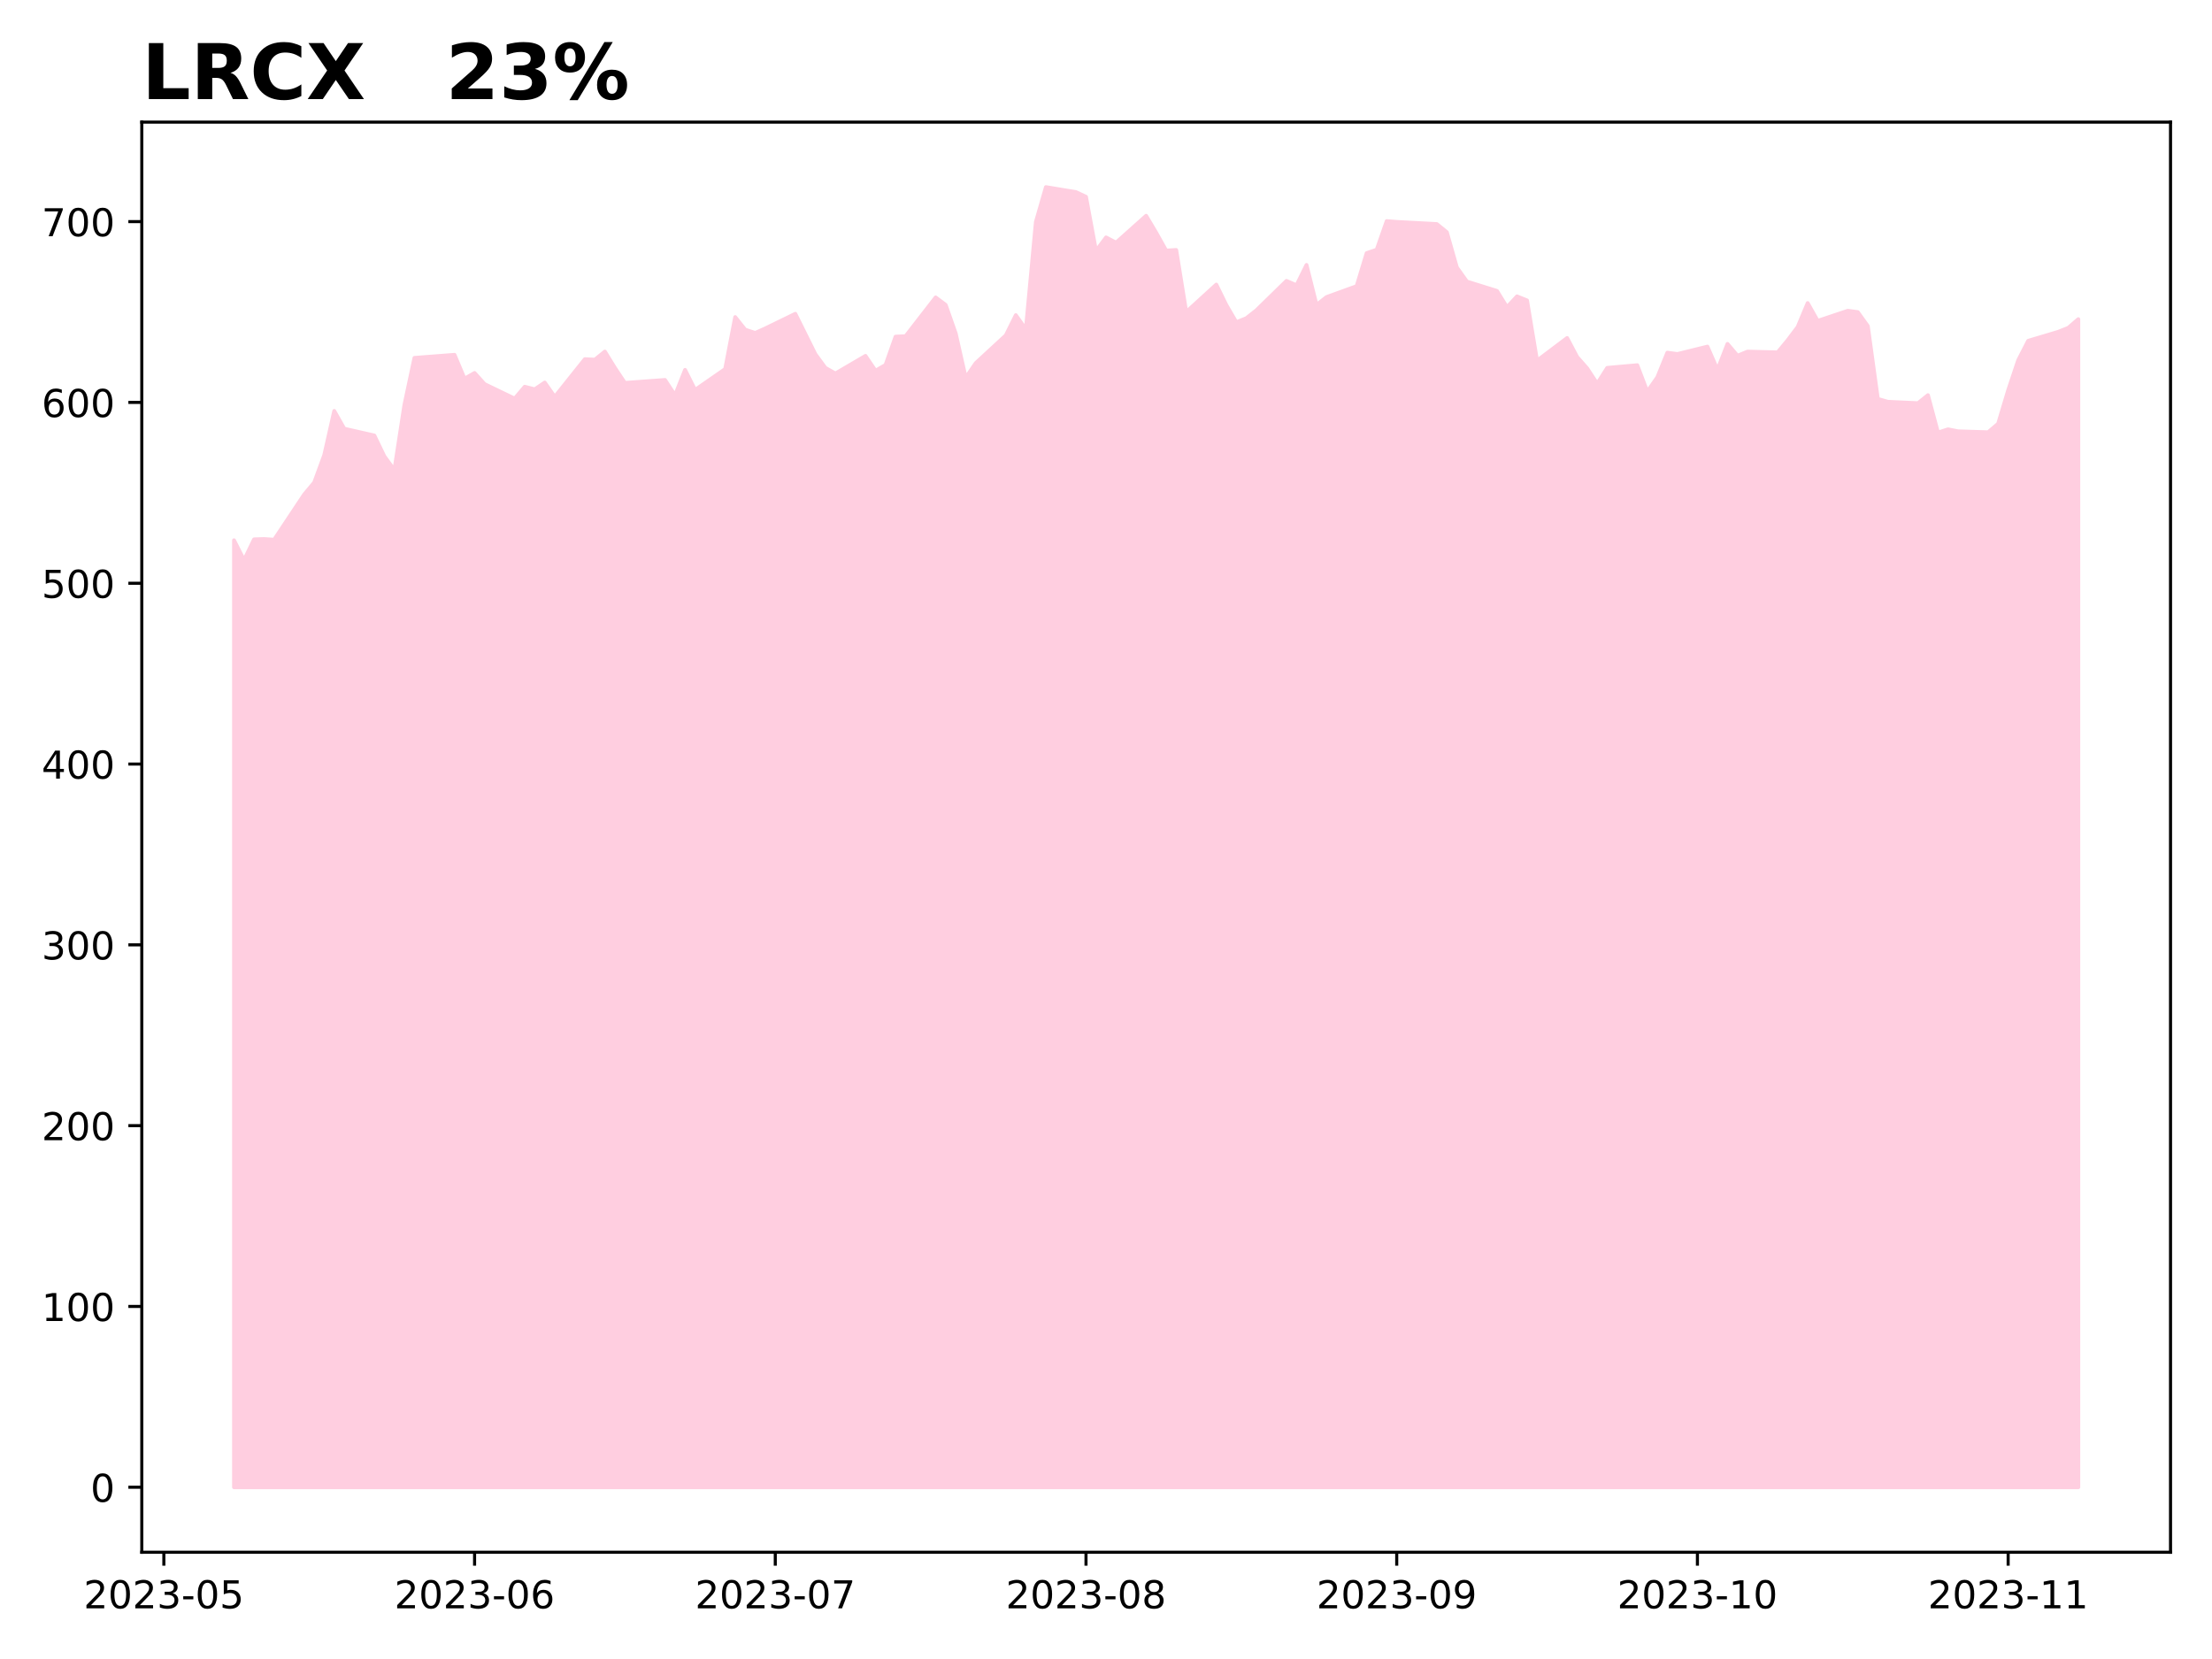
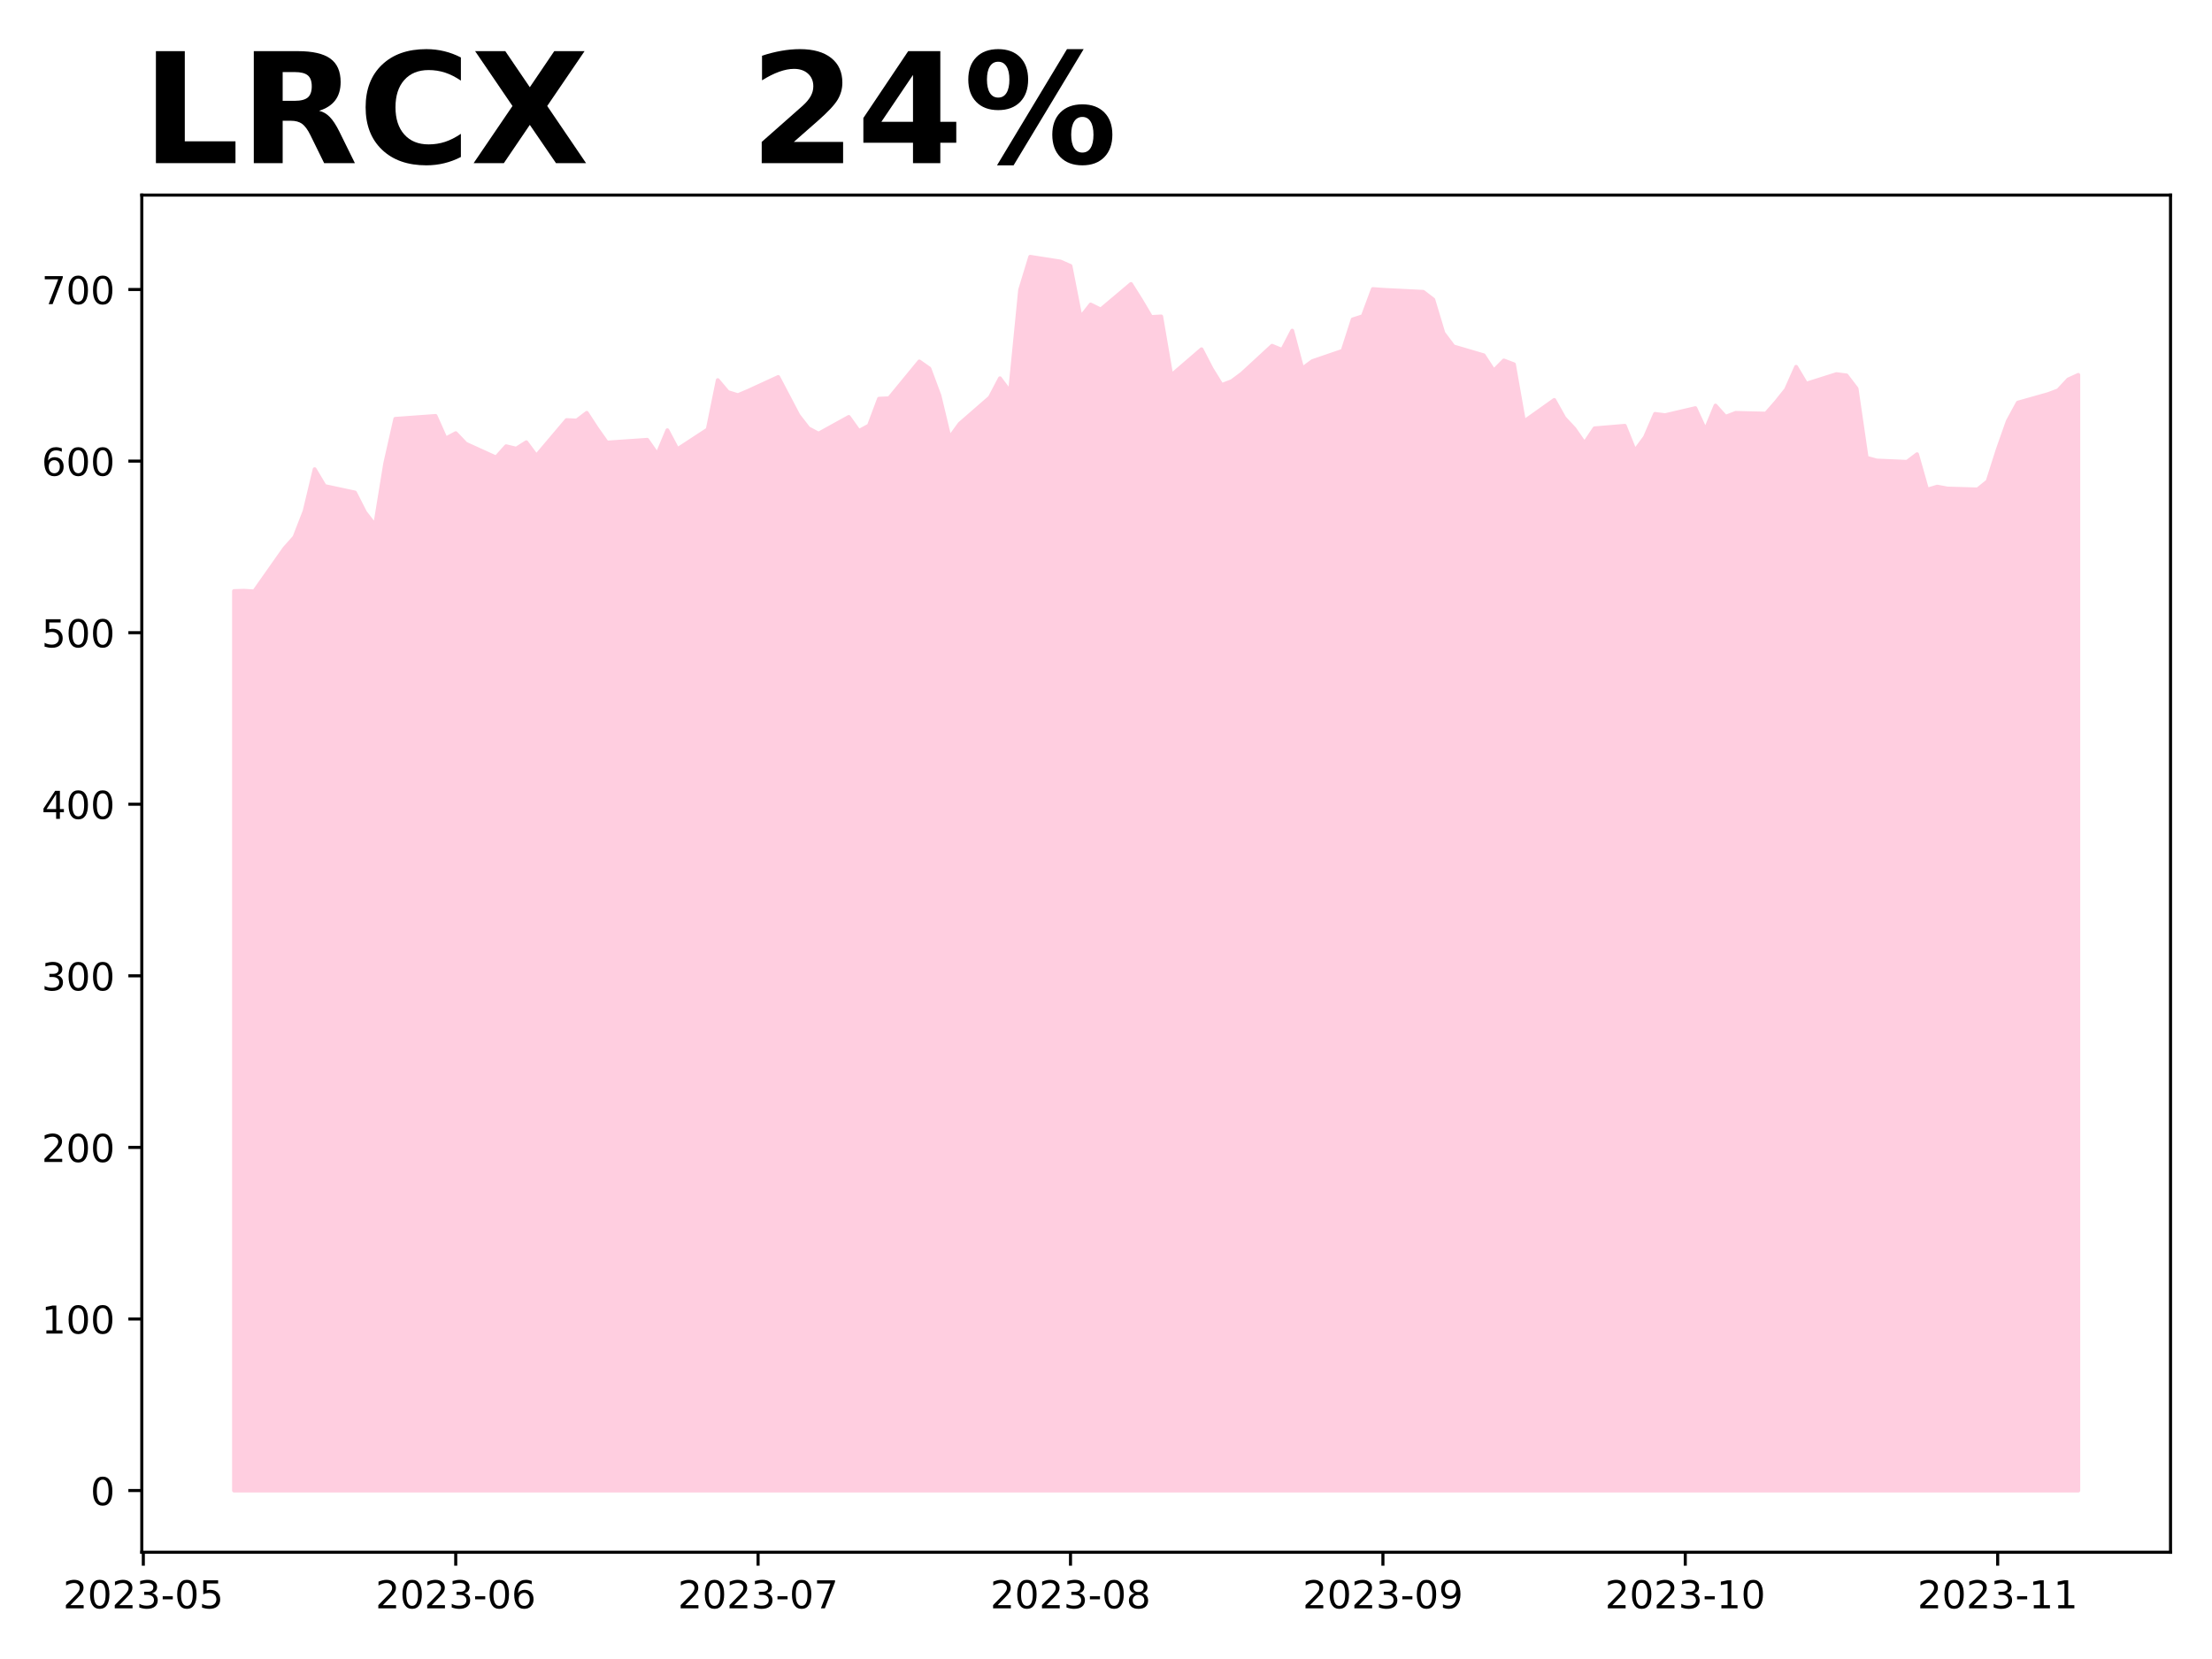
<svg xmlns="http://www.w3.org/2000/svg" xmlns:xlink="http://www.w3.org/1999/xlink" height="432pt" version="1.1" viewBox="0 0 576 432" width="576pt">
  <defs>
    <style type="text/css">
*{stroke-linecap:butt;stroke-linejoin:round;}
  </style>
  </defs>
  <g id="figure_1">
    <g id="patch_1">
      <path d="M 0 432  L 576 432  L 576 0  L 0 0  z " style="fill:#ffffff;" />
    </g>
    <g id="axes_1">
      <g id="patch_2">
-         <path d="M 36.925 404.2  L 565.2 404.2  L 565.2 31.8  L 36.925 31.8  z " style="fill:#ffffff;" />
+         <path d="M 36.925 404.2  L 565.2 404.2  L 565.2 50.8  L 36.925 50.8  z " style="fill:#ffffff;" />
      </g>
      <g id="PolyCollection_1">
        <defs>
-           <path d="M 60.938 -44.727  L 60.938 -291.313  L 63.548 -286.154  L 66.158 -291.551  L 68.768 -291.636  L 71.378 -291.458  L 79.208 -303.24  L 81.818 -306.357  L 84.428 -313.463  L 87.038 -324.992  L 89.648 -320.367  L 97.478 -318.593  L 100.088 -313.172  L 102.698 -309.606  L 105.308 -326.564  L 107.918 -338.805  L 118.359 -339.605  L 120.969 -333.399  L 123.579 -334.878  L 126.189 -331.98  L 134.019 -328.207  L 136.629 -331.292  L 139.239 -330.628  L 141.849 -332.388  L 144.459 -328.666  L 152.289 -338.468  L 154.899 -338.344  L 157.51 -340.451  L 160.12 -336.213  L 162.73 -332.293  L 173.17 -333.058  L 175.78 -329.078  L 178.39 -335.682  L 181 -330.467  L 188.83 -335.898  L 191.44 -349.43  L 194.05 -346.154  L 196.66 -345.3  L 199.27 -346.473  L 207.101 -350.289  L 212.321 -339.771  L 214.931 -336.213  L 217.541 -334.743  L 225.371 -339.329  L 227.981 -335.471  L 230.591 -336.964  L 233.201 -344.333  L 235.811 -344.455  L 243.641 -354.551  L 246.251 -352.613  L 248.861 -345.182  L 251.471 -333.64  L 254.082 -337.447  L 261.912 -344.676  L 264.522 -349.937  L 267.132 -346.243  L 269.742 -374.209  L 272.352 -383.273  L 280.182 -381.973  L 282.792 -380.757  L 285.402 -366.666  L 288.012 -370.177  L 290.622 -368.816  L 298.452 -375.81  L 301.062 -371.416  L 303.673 -366.746  L 306.283 -366.905  L 308.893 -350.749  L 316.723 -357.898  L 319.333 -352.561  L 321.943 -348.083  L 324.553 -349.149  L 327.163 -351.205  L 334.993 -358.856  L 337.603 -357.72  L 340.213 -363.01  L 342.823 -352.608  L 345.433 -354.645  L 353.264 -357.485  L 355.874 -366.089  L 358.484 -366.971  L 361.094 -374.42  L 363.704 -374.214  L 374.144 -373.655  L 376.754 -371.529  L 379.364 -362.357  L 381.974 -358.687  L 389.804 -356.246  L 392.414 -352.018  L 395.024 -354.824  L 397.635 -353.774  L 400.245 -338.087  L 408.075 -343.991  L 410.685 -339.048  L 413.295 -336.086  L 415.905 -332.098  L 418.515 -336.204  L 426.345 -336.901  L 428.955 -330.032  L 431.565 -333.76  L 434.175 -340.163  L 436.785 -339.81  L 444.615 -341.745  L 447.226 -335.733  L 449.836 -342.451  L 452.446 -339.368  L 455.056 -340.441  L 462.886 -340.243  L 465.496 -343.393  L 468.106 -346.853  L 470.716 -353.082  L 473.326 -348.449  L 481.156 -351.076  L 483.766 -350.723  L 486.376 -347.093  L 488.986 -328.125  L 491.596 -327.372  L 499.427 -327.009  L 502.037 -329.1  L 504.647 -319.363  L 507.257 -320.206  L 509.867 -319.684  L 517.697 -319.439  L 520.307 -321.661  L 522.917 -330.342  L 525.527 -338.167  L 528.137 -343.252  L 535.967 -345.592  L 538.577 -346.632  L 541.188 -348.887  L 541.188 -44.727  L 541.188 -44.727  L 538.577 -44.727  L 535.967 -44.727  L 528.137 -44.727  L 525.527 -44.727  L 522.917 -44.727  L 520.307 -44.727  L 517.697 -44.727  L 509.867 -44.727  L 507.257 -44.727  L 504.647 -44.727  L 502.037 -44.727  L 499.427 -44.727  L 491.596 -44.727  L 488.986 -44.727  L 486.376 -44.727  L 483.766 -44.727  L 481.156 -44.727  L 473.326 -44.727  L 470.716 -44.727  L 468.106 -44.727  L 465.496 -44.727  L 462.886 -44.727  L 455.056 -44.727  L 452.446 -44.727  L 449.836 -44.727  L 447.226 -44.727  L 444.615 -44.727  L 436.785 -44.727  L 434.175 -44.727  L 431.565 -44.727  L 428.955 -44.727  L 426.345 -44.727  L 418.515 -44.727  L 415.905 -44.727  L 413.295 -44.727  L 410.685 -44.727  L 408.075 -44.727  L 400.245 -44.727  L 397.635 -44.727  L 395.024 -44.727  L 392.414 -44.727  L 389.804 -44.727  L 381.974 -44.727  L 379.364 -44.727  L 376.754 -44.727  L 374.144 -44.727  L 363.704 -44.727  L 361.094 -44.727  L 358.484 -44.727  L 355.874 -44.727  L 353.264 -44.727  L 345.433 -44.727  L 342.823 -44.727  L 340.213 -44.727  L 337.603 -44.727  L 334.993 -44.727  L 327.163 -44.727  L 324.553 -44.727  L 321.943 -44.727  L 319.333 -44.727  L 316.723 -44.727  L 308.893 -44.727  L 306.283 -44.727  L 303.673 -44.727  L 301.062 -44.727  L 298.452 -44.727  L 290.622 -44.727  L 288.012 -44.727  L 285.402 -44.727  L 282.792 -44.727  L 280.182 -44.727  L 272.352 -44.727  L 269.742 -44.727  L 267.132 -44.727  L 264.522 -44.727  L 261.912 -44.727  L 254.082 -44.727  L 251.471 -44.727  L 248.861 -44.727  L 246.251 -44.727  L 243.641 -44.727  L 235.811 -44.727  L 233.201 -44.727  L 230.591 -44.727  L 227.981 -44.727  L 225.371 -44.727  L 217.541 -44.727  L 214.931 -44.727  L 212.321 -44.727  L 207.101 -44.727  L 199.27 -44.727  L 196.66 -44.727  L 194.05 -44.727  L 191.44 -44.727  L 188.83 -44.727  L 181 -44.727  L 178.39 -44.727  L 175.78 -44.727  L 173.17 -44.727  L 162.73 -44.727  L 160.12 -44.727  L 157.51 -44.727  L 154.899 -44.727  L 152.289 -44.727  L 144.459 -44.727  L 141.849 -44.727  L 139.239 -44.727  L 136.629 -44.727  L 134.019 -44.727  L 126.189 -44.727  L 123.579 -44.727  L 120.969 -44.727  L 118.359 -44.727  L 107.918 -44.727  L 105.308 -44.727  L 102.698 -44.727  L 100.088 -44.727  L 97.478 -44.727  L 89.648 -44.727  L 87.038 -44.727  L 84.428 -44.727  L 81.818 -44.727  L 79.208 -44.727  L 71.378 -44.727  L 68.768 -44.727  L 66.158 -44.727  L 63.548 -44.727  L 60.938 -44.727  z " id="m47d3192541" style="stroke:#ffcee0;" />
+           <path d="M 60.938 -43.864  L 60.938 -278.095  L 63.562 -278.175  L 66.186 -278.006  L 74.059 -289.187  L 76.683 -292.145  L 79.308 -298.888  L 81.932 -309.829  L 84.556 -305.44  L 92.429 -303.757  L 95.054 -298.613  L 97.678 -295.228  L 100.302 -311.321  L 102.927 -322.937  L 113.424 -323.697  L 116.048 -317.807  L 118.672 -319.211  L 121.297 -316.461  L 129.17 -312.881  L 131.794 -315.808  L 134.418 -315.177  L 137.043 -316.847  L 139.667 -313.316  L 147.54 -322.618  L 150.164 -322.5  L 152.789 -324.5  L 155.413 -320.477  L 158.037 -316.758  L 168.534 -317.484  L 171.159 -313.707  L 173.783 -319.974  L 176.407 -315.025  L 184.28 -320.179  L 186.905 -333.021  L 189.529 -329.912  L 192.153 -329.101  L 194.778 -330.214  L 202.651 -333.836  L 207.899 -323.854  L 210.524 -320.477  L 213.148 -319.083  L 221.021 -323.435  L 223.645 -319.773  L 226.269 -321.19  L 228.894 -328.183  L 231.518 -328.299  L 239.391 -337.88  L 242.015 -336.041  L 244.64 -328.99  L 247.264 -318.036  L 249.888 -321.649  L 257.761 -328.508  L 260.386 -333.502  L 263.01 -329.996  L 265.634 -356.535  L 268.259 -365.136  L 276.131 -363.903  L 278.756 -362.749  L 281.38 -349.377  L 284.004 -352.709  L 286.629 -351.417  L 294.502 -358.054  L 297.126 -353.885  L 299.75 -349.453  L 302.375 -349.604  L 304.999 -334.272  L 312.872 -341.056  L 315.496 -335.992  L 318.121 -331.742  L 320.745 -332.753  L 323.369 -334.704  L 331.242 -341.965  L 333.866 -340.887  L 336.491 -345.907  L 339.115 -336.036  L 341.739 -337.969  L 349.612 -340.664  L 352.237 -348.829  L 354.861 -349.667  L 357.485 -356.736  L 360.11 -356.54  L 370.607 -356.009  L 373.231 -353.992  L 375.856 -345.288  L 378.48 -341.805  L 386.353 -339.488  L 388.977 -335.476  L 391.601 -338.139  L 394.226 -337.143  L 396.85 -322.256  L 404.723 -327.859  L 407.347 -323.168  L 409.972 -320.357  L 412.596 -316.573  L 415.22 -320.469  L 423.093 -321.13  L 425.718 -314.612  L 428.342 -318.15  L 430.966 -324.226  L 433.591 -323.891  L 441.463 -325.728  L 444.088 -320.022  L 446.712 -326.398  L 449.336 -323.471  L 451.961 -324.49  L 459.834 -324.302  L 462.458 -327.291  L 465.082 -330.575  L 467.707 -336.486  L 470.331 -332.09  L 478.204 -334.583  L 480.828 -334.248  L 483.453 -330.803  L 486.077 -312.802  L 488.701 -312.087  L 496.574 -311.743  L 499.198 -313.727  L 501.823 -304.488  L 504.447 -305.287  L 507.071 -304.792  L 514.944 -304.559  L 517.569 -306.668  L 520.193 -314.907  L 522.817 -322.332  L 525.442 -327.157  L 533.315 -329.378  L 535.939 -330.365  L 538.563 -333.189  L 541.188 -334.386  L 541.188 -43.864  L 541.188 -43.864  L 538.563 -43.864  L 535.939 -43.864  L 533.315 -43.864  L 525.442 -43.864  L 522.817 -43.864  L 520.193 -43.864  L 517.569 -43.864  L 514.944 -43.864  L 507.071 -43.864  L 504.447 -43.864  L 501.823 -43.864  L 499.198 -43.864  L 496.574 -43.864  L 488.701 -43.864  L 486.077 -43.864  L 483.453 -43.864  L 480.828 -43.864  L 478.204 -43.864  L 470.331 -43.864  L 467.707 -43.864  L 465.082 -43.864  L 462.458 -43.864  L 459.834 -43.864  L 451.961 -43.864  L 449.336 -43.864  L 446.712 -43.864  L 444.088 -43.864  L 441.463 -43.864  L 433.591 -43.864  L 430.966 -43.864  L 428.342 -43.864  L 425.718 -43.864  L 423.093 -43.864  L 415.22 -43.864  L 412.596 -43.864  L 409.972 -43.864  L 407.347 -43.864  L 404.723 -43.864  L 396.85 -43.864  L 394.226 -43.864  L 391.601 -43.864  L 388.977 -43.864  L 386.353 -43.864  L 378.48 -43.864  L 375.856 -43.864  L 373.231 -43.864  L 370.607 -43.864  L 360.11 -43.864  L 357.485 -43.864  L 354.861 -43.864  L 352.237 -43.864  L 349.612 -43.864  L 341.739 -43.864  L 339.115 -43.864  L 336.491 -43.864  L 333.866 -43.864  L 331.242 -43.864  L 323.369 -43.864  L 320.745 -43.864  L 318.121 -43.864  L 315.496 -43.864  L 312.872 -43.864  L 304.999 -43.864  L 302.375 -43.864  L 299.75 -43.864  L 297.126 -43.864  L 294.502 -43.864  L 286.629 -43.864  L 284.004 -43.864  L 281.38 -43.864  L 278.756 -43.864  L 276.131 -43.864  L 268.259 -43.864  L 265.634 -43.864  L 263.01 -43.864  L 260.386 -43.864  L 257.761 -43.864  L 249.888 -43.864  L 247.264 -43.864  L 244.64 -43.864  L 242.015 -43.864  L 239.391 -43.864  L 231.518 -43.864  L 228.894 -43.864  L 226.269 -43.864  L 223.645 -43.864  L 221.021 -43.864  L 213.148 -43.864  L 210.524 -43.864  L 207.899 -43.864  L 202.651 -43.864  L 194.778 -43.864  L 192.153 -43.864  L 189.529 -43.864  L 186.905 -43.864  L 184.28 -43.864  L 176.407 -43.864  L 173.783 -43.864  L 171.159 -43.864  L 168.534 -43.864  L 158.037 -43.864  L 155.413 -43.864  L 152.789 -43.864  L 150.164 -43.864  L 147.54 -43.864  L 139.667 -43.864  L 137.043 -43.864  L 134.418 -43.864  L 131.794 -43.864  L 129.17 -43.864  L 121.297 -43.864  L 118.672 -43.864  L 116.048 -43.864  L 113.424 -43.864  L 102.927 -43.864  L 100.302 -43.864  L 97.678 -43.864  L 95.054 -43.864  L 92.429 -43.864  L 84.556 -43.864  L 81.932 -43.864  L 79.308 -43.864  L 76.683 -43.864  L 74.059 -43.864  L 66.186 -43.864  L 63.562 -43.864  L 60.938 -43.864  z " id="m6900f61e2d" style="stroke:#ffcee0;" />
        </defs>
-         <g clip-path="url(#pdf79a25716)">
-           <use style="fill:#ffcee0;stroke:#ffcee0;" x="0" xlink:href="#m47d3192541" y="432" />
+         <g clip-path="url(#pcc68fb0cb0)">
+           <use style="fill:#ffcee0;stroke:#ffcee0;" x="0" xlink:href="#m6900f61e2d" y="432" />
        </g>
      </g>
      <g id="matplotlib.axis_1">
        <g id="xtick_1">
          <g id="line2d_1">
            <defs>
-               <path d="M 0 0  L 0 3.5  " id="m2a739b4837" style="stroke:#000000;stroke-width:0.8;" />
-             </defs>
-             <g>
-               <use style="stroke:#000000;stroke-width:0.8;" x="42.667" xlink:href="#m2a739b4837" y="404.2" />
+               <path d="M 0 0  L 0 3.5  " id="m2a2979794e" style="stroke:#000000;stroke-width:0.8;" />
+             </defs>
+             <g>
+               <use style="stroke:#000000;stroke-width:0.8;" x="37.319" xlink:href="#m2a2979794e" y="404.2" />
            </g>
          </g>
          <g id="text_1">
            <defs>
              <path d="M 19.188 8.297  L 53.609 8.297  L 53.609 0  L 7.328 0  L 7.328 8.297  Q 12.938 14.109 22.625 23.891  Q 32.328 33.688 34.812 36.531  Q 39.547 41.844 41.422 45.531  Q 43.312 49.219 43.312 52.781  Q 43.312 58.594 39.234 62.25  Q 35.156 65.922 28.609 65.922  Q 23.969 65.922 18.812 64.312  Q 13.672 62.703 7.812 59.422  L 7.812 69.391  Q 13.766 71.781 18.938 73  Q 24.125 74.219 28.422 74.219  Q 39.75 74.219 46.484 68.547  Q 53.219 62.891 53.219 53.422  Q 53.219 48.922 51.531 44.891  Q 49.859 40.875 45.406 35.406  Q 44.188 33.984 37.641 27.219  Q 31.109 20.453 19.188 8.297  z " id="DejaVuSans-50" />
              <path d="M 31.781 66.406  Q 24.172 66.406 20.328 58.906  Q 16.5 51.422 16.5 36.375  Q 16.5 21.391 20.328 13.891  Q 24.172 6.391 31.781 6.391  Q 39.453 6.391 43.281 13.891  Q 47.125 21.391 47.125 36.375  Q 47.125 51.422 43.281 58.906  Q 39.453 66.406 31.781 66.406  z M 31.781 74.219  Q 44.047 74.219 50.516 64.516  Q 56.984 54.828 56.984 36.375  Q 56.984 17.969 50.516 8.266  Q 44.047 -1.422 31.781 -1.422  Q 19.531 -1.422 13.062 8.266  Q 6.594 17.969 6.594 36.375  Q 6.594 54.828 13.062 64.516  Q 19.531 74.219 31.781 74.219  z " id="DejaVuSans-48" />
              <path d="M 40.578 39.312  Q 47.656 37.797 51.625 33  Q 55.609 28.219 55.609 21.188  Q 55.609 10.406 48.188 4.484  Q 40.766 -1.422 27.094 -1.422  Q 22.516 -1.422 17.656 -0.516  Q 12.797 0.391 7.625 2.203  L 7.625 11.719  Q 11.719 9.328 16.594 8.109  Q 21.484 6.891 26.812 6.891  Q 36.078 6.891 40.938 10.547  Q 45.797 14.203 45.797 21.188  Q 45.797 27.641 41.281 31.266  Q 36.766 34.906 28.719 34.906  L 20.219 34.906  L 20.219 43.016  L 29.109 43.016  Q 36.375 43.016 40.234 45.922  Q 44.094 48.828 44.094 54.297  Q 44.094 59.906 40.109 62.906  Q 36.141 65.922 28.719 65.922  Q 24.656 65.922 20.016 65.031  Q 15.375 64.156 9.812 62.312  L 9.812 71.094  Q 15.438 72.656 20.344 73.438  Q 25.25 74.219 29.594 74.219  Q 40.828 74.219 47.359 69.109  Q 53.906 64.016 53.906 55.328  Q 53.906 49.266 50.438 45.094  Q 46.969 40.922 40.578 39.312  z " id="DejaVuSans-51" />
              <path d="M 4.891 31.391  L 31.203 31.391  L 31.203 23.391  L 4.891 23.391  z " id="DejaVuSans-45" />
              <path d="M 10.797 72.906  L 49.516 72.906  L 49.516 64.594  L 19.828 64.594  L 19.828 46.734  Q 21.969 47.469 24.109 47.828  Q 26.266 48.188 28.422 48.188  Q 40.625 48.188 47.75 41.5  Q 54.891 34.812 54.891 23.391  Q 54.891 11.625 47.562 5.094  Q 40.234 -1.422 26.906 -1.422  Q 22.312 -1.422 17.547 -0.641  Q 12.797 0.141 7.719 1.703  L 7.719 11.625  Q 12.109 9.234 16.797 8.062  Q 21.484 6.891 26.703 6.891  Q 35.156 6.891 40.078 11.328  Q 45.016 15.766 45.016 23.391  Q 45.016 31 40.078 35.438  Q 35.156 39.891 26.703 39.891  Q 22.75 39.891 18.812 39.016  Q 14.891 38.141 10.797 36.281  z " id="DejaVuSans-53" />
            </defs>
-             <g transform="translate(21.77571 418.7984)scale(0.1 -0.1)">
+             <g transform="translate(16.42724 418.7984)scale(0.1 -0.1)">
              <use xlink:href="#DejaVuSans-50" />
              <use x="63.623" xlink:href="#DejaVuSans-48" />
              <use x="127.246" xlink:href="#DejaVuSans-50" />
              <use x="190.869" xlink:href="#DejaVuSans-51" />
              <use x="254.492" xlink:href="#DejaVuSans-45" />
              <use x="290.576" xlink:href="#DejaVuSans-48" />
              <use x="354.199" xlink:href="#DejaVuSans-53" />
            </g>
          </g>
        </g>
        <g id="xtick_2">
          <g id="line2d_2">
            <g>
-               <use style="stroke:#000000;stroke-width:0.8;" x="123.579" xlink:href="#m2a739b4837" y="404.2" />
+               <use style="stroke:#000000;stroke-width:0.8;" x="118.672" xlink:href="#m2a2979794e" y="404.2" />
            </g>
          </g>
          <g id="text_2">
            <defs>
              <path d="M 33.016 40.375  Q 26.375 40.375 22.484 35.828  Q 18.609 31.297 18.609 23.391  Q 18.609 15.531 22.484 10.953  Q 26.375 6.391 33.016 6.391  Q 39.656 6.391 43.531 10.953  Q 47.406 15.531 47.406 23.391  Q 47.406 31.297 43.531 35.828  Q 39.656 40.375 33.016 40.375  z M 52.594 71.297  L 52.594 62.312  Q 48.875 64.062 45.094 64.984  Q 41.312 65.922 37.594 65.922  Q 27.828 65.922 22.672 59.328  Q 17.531 52.734 16.797 39.406  Q 19.672 43.656 24.016 45.922  Q 28.375 48.188 33.594 48.188  Q 44.578 48.188 50.953 41.516  Q 57.328 34.859 57.328 23.391  Q 57.328 12.156 50.688 5.359  Q 44.047 -1.422 33.016 -1.422  Q 20.359 -1.422 13.672 8.266  Q 6.984 17.969 6.984 36.375  Q 6.984 53.656 15.188 63.938  Q 23.391 74.219 37.203 74.219  Q 40.922 74.219 44.703 73.484  Q 48.484 72.75 52.594 71.297  z " id="DejaVuSans-54" />
            </defs>
-             <g transform="translate(102.6874 418.7984)scale(0.1 -0.1)">
+             <g transform="translate(97.78107 418.7984)scale(0.1 -0.1)">
              <use xlink:href="#DejaVuSans-50" />
              <use x="63.623" xlink:href="#DejaVuSans-48" />
              <use x="127.246" xlink:href="#DejaVuSans-50" />
              <use x="190.869" xlink:href="#DejaVuSans-51" />
              <use x="254.492" xlink:href="#DejaVuSans-45" />
              <use x="290.576" xlink:href="#DejaVuSans-48" />
              <use x="354.199" xlink:href="#DejaVuSans-54" />
            </g>
          </g>
        </g>
        <g id="xtick_3">
          <g id="line2d_3">
            <g>
-               <use style="stroke:#000000;stroke-width:0.8;" x="201.88" xlink:href="#m2a739b4837" y="404.2" />
+               <use style="stroke:#000000;stroke-width:0.8;" x="197.402" xlink:href="#m2a2979794e" y="404.2" />
            </g>
          </g>
          <g id="text_3">
            <defs>
              <path d="M 8.203 72.906  L 55.078 72.906  L 55.078 68.703  L 28.609 0  L 18.312 0  L 43.219 64.594  L 8.203 64.594  z " id="DejaVuSans-55" />
            </defs>
-             <g transform="translate(180.989 418.7984)scale(0.1 -0.1)">
+             <g transform="translate(176.5106 418.7984)scale(0.1 -0.1)">
              <use xlink:href="#DejaVuSans-50" />
              <use x="63.623" xlink:href="#DejaVuSans-48" />
              <use x="127.246" xlink:href="#DejaVuSans-50" />
              <use x="190.869" xlink:href="#DejaVuSans-51" />
              <use x="254.492" xlink:href="#DejaVuSans-45" />
              <use x="290.576" xlink:href="#DejaVuSans-48" />
              <use x="354.199" xlink:href="#DejaVuSans-55" />
            </g>
          </g>
        </g>
        <g id="xtick_4">
          <g id="line2d_4">
            <g>
-               <use style="stroke:#000000;stroke-width:0.8;" x="282.792" xlink:href="#m2a739b4837" y="404.2" />
+               <use style="stroke:#000000;stroke-width:0.8;" x="278.756" xlink:href="#m2a2979794e" y="404.2" />
            </g>
          </g>
          <g id="text_4">
            <defs>
              <path d="M 31.781 34.625  Q 24.75 34.625 20.719 30.859  Q 16.703 27.094 16.703 20.516  Q 16.703 13.922 20.719 10.156  Q 24.75 6.391 31.781 6.391  Q 38.812 6.391 42.859 10.172  Q 46.922 13.969 46.922 20.516  Q 46.922 27.094 42.891 30.859  Q 38.875 34.625 31.781 34.625  z M 21.922 38.812  Q 15.578 40.375 12.031 44.719  Q 8.5 49.078 8.5 55.328  Q 8.5 64.062 14.719 69.141  Q 20.953 74.219 31.781 74.219  Q 42.672 74.219 48.875 69.141  Q 55.078 64.062 55.078 55.328  Q 55.078 49.078 51.531 44.719  Q 48 40.375 41.703 38.812  Q 48.828 37.156 52.797 32.312  Q 56.781 27.484 56.781 20.516  Q 56.781 9.906 50.312 4.234  Q 43.844 -1.422 31.781 -1.422  Q 19.734 -1.422 13.25 4.234  Q 6.781 9.906 6.781 20.516  Q 6.781 27.484 10.781 32.312  Q 14.797 37.156 21.922 38.812  z M 18.312 54.391  Q 18.312 48.734 21.844 45.562  Q 25.391 42.391 31.781 42.391  Q 38.141 42.391 41.719 45.562  Q 45.312 48.734 45.312 54.391  Q 45.312 60.062 41.719 63.234  Q 38.141 66.406 31.781 66.406  Q 25.391 66.406 21.844 63.234  Q 18.312 60.062 18.312 54.391  z " id="DejaVuSans-56" />
            </defs>
-             <g transform="translate(261.9007 418.7984)scale(0.1 -0.1)">
+             <g transform="translate(257.8644 418.7984)scale(0.1 -0.1)">
              <use xlink:href="#DejaVuSans-50" />
              <use x="63.623" xlink:href="#DejaVuSans-48" />
              <use x="127.246" xlink:href="#DejaVuSans-50" />
              <use x="190.869" xlink:href="#DejaVuSans-51" />
              <use x="254.492" xlink:href="#DejaVuSans-45" />
              <use x="290.576" xlink:href="#DejaVuSans-48" />
              <use x="354.199" xlink:href="#DejaVuSans-56" />
            </g>
          </g>
        </g>
        <g id="xtick_5">
          <g id="line2d_5">
            <g>
-               <use style="stroke:#000000;stroke-width:0.8;" x="363.704" xlink:href="#m2a739b4837" y="404.2" />
+               <use style="stroke:#000000;stroke-width:0.8;" x="360.11" xlink:href="#m2a2979794e" y="404.2" />
            </g>
          </g>
          <g id="text_5">
            <defs>
              <path d="M 10.984 1.516  L 10.984 10.5  Q 14.703 8.734 18.5 7.812  Q 22.312 6.891 25.984 6.891  Q 35.75 6.891 40.891 13.453  Q 46.047 20.016 46.781 33.406  Q 43.953 29.203 39.594 26.953  Q 35.25 24.703 29.984 24.703  Q 19.047 24.703 12.672 31.312  Q 6.297 37.938 6.297 49.422  Q 6.297 60.641 12.938 67.422  Q 19.578 74.219 30.609 74.219  Q 43.266 74.219 49.922 64.516  Q 56.594 54.828 56.594 36.375  Q 56.594 19.141 48.406 8.859  Q 40.234 -1.422 26.422 -1.422  Q 22.703 -1.422 18.891 -0.688  Q 15.094 0.047 10.984 1.516  z M 30.609 32.422  Q 37.25 32.422 41.125 36.953  Q 45.016 41.5 45.016 49.422  Q 45.016 57.281 41.125 61.844  Q 37.25 66.406 30.609 66.406  Q 23.969 66.406 20.094 61.844  Q 16.219 57.281 16.219 49.422  Q 16.219 41.5 20.094 36.953  Q 23.969 32.422 30.609 32.422  z " id="DejaVuSans-57" />
            </defs>
-             <g transform="translate(342.8124 418.7984)scale(0.1 -0.1)">
+             <g transform="translate(339.2182 418.7984)scale(0.1 -0.1)">
              <use xlink:href="#DejaVuSans-50" />
              <use x="63.623" xlink:href="#DejaVuSans-48" />
              <use x="127.246" xlink:href="#DejaVuSans-50" />
              <use x="190.869" xlink:href="#DejaVuSans-51" />
              <use x="254.492" xlink:href="#DejaVuSans-45" />
              <use x="290.576" xlink:href="#DejaVuSans-48" />
              <use x="354.199" xlink:href="#DejaVuSans-57" />
            </g>
          </g>
        </g>
        <g id="xtick_6">
          <g id="line2d_6">
            <g>
-               <use style="stroke:#000000;stroke-width:0.8;" x="442.005" xlink:href="#m2a739b4837" y="404.2" />
+               <use style="stroke:#000000;stroke-width:0.8;" x="438.839" xlink:href="#m2a2979794e" y="404.2" />
            </g>
          </g>
          <g id="text_6">
            <defs>
              <path d="M 12.406 8.297  L 28.516 8.297  L 28.516 63.922  L 10.984 60.406  L 10.984 69.391  L 28.422 72.906  L 38.281 72.906  L 38.281 8.297  L 54.391 8.297  L 54.391 0  L 12.406 0  z " id="DejaVuSans-49" />
            </defs>
-             <g transform="translate(421.114 418.7984)scale(0.1 -0.1)">
+             <g transform="translate(417.9477 418.7984)scale(0.1 -0.1)">
              <use xlink:href="#DejaVuSans-50" />
              <use x="63.623" xlink:href="#DejaVuSans-48" />
              <use x="127.246" xlink:href="#DejaVuSans-50" />
              <use x="190.869" xlink:href="#DejaVuSans-51" />
              <use x="254.492" xlink:href="#DejaVuSans-45" />
              <use x="290.576" xlink:href="#DejaVuSans-49" />
              <use x="354.199" xlink:href="#DejaVuSans-48" />
            </g>
          </g>
        </g>
        <g id="xtick_7">
          <g id="line2d_7">
            <g>
-               <use style="stroke:#000000;stroke-width:0.8;" x="522.917" xlink:href="#m2a739b4837" y="404.2" />
+               <use style="stroke:#000000;stroke-width:0.8;" x="520.193" xlink:href="#m2a2979794e" y="404.2" />
            </g>
          </g>
          <g id="text_7">
-             <g transform="translate(502.0257 418.7984)scale(0.1 -0.1)">
+             <g transform="translate(499.3016 418.7984)scale(0.1 -0.1)">
              <use xlink:href="#DejaVuSans-50" />
              <use x="63.623" xlink:href="#DejaVuSans-48" />
              <use x="127.246" xlink:href="#DejaVuSans-50" />
              <use x="190.869" xlink:href="#DejaVuSans-51" />
              <use x="254.492" xlink:href="#DejaVuSans-45" />
              <use x="290.576" xlink:href="#DejaVuSans-49" />
              <use x="354.199" xlink:href="#DejaVuSans-49" />
            </g>
          </g>
        </g>
      </g>
      <g id="matplotlib.axis_2">
        <g id="ytick_1">
          <g id="line2d_8">
            <defs>
-               <path d="M 0 0  L -3.5 0  " id="md815365d02" style="stroke:#000000;stroke-width:0.8;" />
-             </defs>
-             <g>
-               <use style="stroke:#000000;stroke-width:0.8;" x="36.925" xlink:href="#md815365d02" y="387.273" />
+               <path d="M 0 0  L -3.5 0  " id="m2efe9004dc" style="stroke:#000000;stroke-width:0.8;" />
+             </defs>
+             <g>
+               <use style="stroke:#000000;stroke-width:0.8;" x="36.925" xlink:href="#m2efe9004dc" y="388.136" />
            </g>
          </g>
          <g id="text_8">
-             <g transform="translate(23.5625 391.0719)scale(0.1 -0.1)">
+             <g transform="translate(23.5625 391.9356)scale(0.1 -0.1)">
              <use xlink:href="#DejaVuSans-48" />
            </g>
          </g>
        </g>
        <g id="ytick_2">
          <g id="line2d_9">
            <g>
-               <use style="stroke:#000000;stroke-width:0.8;" x="36.925" xlink:href="#md815365d02" y="340.193" />
+               <use style="stroke:#000000;stroke-width:0.8;" x="36.925" xlink:href="#m2efe9004dc" y="343.458" />
            </g>
          </g>
          <g id="text_9">
-             <g transform="translate(10.8375 343.992)scale(0.1 -0.1)">
+             <g transform="translate(10.8375 347.2577)scale(0.1 -0.1)">
              <use xlink:href="#DejaVuSans-49" />
              <use x="63.623" xlink:href="#DejaVuSans-48" />
              <use x="127.246" xlink:href="#DejaVuSans-48" />
            </g>
          </g>
        </g>
        <g id="ytick_3">
          <g id="line2d_10">
            <g>
-               <use style="stroke:#000000;stroke-width:0.8;" x="36.925" xlink:href="#md815365d02" y="293.113" />
+               <use style="stroke:#000000;stroke-width:0.8;" x="36.925" xlink:href="#m2efe9004dc" y="298.781" />
            </g>
          </g>
          <g id="text_10">
-             <g transform="translate(10.8375 296.9121)scale(0.1 -0.1)">
+             <g transform="translate(10.8375 302.5798)scale(0.1 -0.1)">
              <use xlink:href="#DejaVuSans-50" />
              <use x="63.623" xlink:href="#DejaVuSans-48" />
              <use x="127.246" xlink:href="#DejaVuSans-48" />
            </g>
          </g>
        </g>
        <g id="ytick_4">
          <g id="line2d_11">
            <g>
-               <use style="stroke:#000000;stroke-width:0.8;" x="36.925" xlink:href="#md815365d02" y="246.033" />
+               <use style="stroke:#000000;stroke-width:0.8;" x="36.925" xlink:href="#m2efe9004dc" y="254.103" />
            </g>
          </g>
          <g id="text_11">
-             <g transform="translate(10.8375 249.8321)scale(0.1 -0.1)">
+             <g transform="translate(10.8375 257.9019)scale(0.1 -0.1)">
              <use xlink:href="#DejaVuSans-51" />
              <use x="63.623" xlink:href="#DejaVuSans-48" />
              <use x="127.246" xlink:href="#DejaVuSans-48" />
            </g>
          </g>
        </g>
        <g id="ytick_5">
          <g id="line2d_12">
            <g>
-               <use style="stroke:#000000;stroke-width:0.8;" x="36.925" xlink:href="#md815365d02" y="198.953" />
+               <use style="stroke:#000000;stroke-width:0.8;" x="36.925" xlink:href="#m2efe9004dc" y="209.425" />
            </g>
          </g>
          <g id="text_12">
            <defs>
              <path d="M 37.797 64.312  L 12.891 25.391  L 37.797 25.391  z M 35.203 72.906  L 47.609 72.906  L 47.609 25.391  L 58.016 25.391  L 58.016 17.188  L 47.609 17.188  L 47.609 0  L 37.797 0  L 37.797 17.188  L 4.891 17.188  L 4.891 26.703  z " id="DejaVuSans-52" />
            </defs>
-             <g transform="translate(10.8375 202.7522)scale(0.1 -0.1)">
+             <g transform="translate(10.8375 213.224)scale(0.1 -0.1)">
              <use xlink:href="#DejaVuSans-52" />
              <use x="63.623" xlink:href="#DejaVuSans-48" />
              <use x="127.246" xlink:href="#DejaVuSans-48" />
            </g>
          </g>
        </g>
        <g id="ytick_6">
          <g id="line2d_13">
            <g>
-               <use style="stroke:#000000;stroke-width:0.8;" x="36.925" xlink:href="#md815365d02" y="151.873" />
+               <use style="stroke:#000000;stroke-width:0.8;" x="36.925" xlink:href="#m2efe9004dc" y="164.747" />
            </g>
          </g>
          <g id="text_13">
-             <g transform="translate(10.8375 155.6723)scale(0.1 -0.1)">
+             <g transform="translate(10.8375 168.5461)scale(0.1 -0.1)">
              <use xlink:href="#DejaVuSans-53" />
              <use x="63.623" xlink:href="#DejaVuSans-48" />
              <use x="127.246" xlink:href="#DejaVuSans-48" />
            </g>
          </g>
        </g>
        <g id="ytick_7">
          <g id="line2d_14">
            <g>
-               <use style="stroke:#000000;stroke-width:0.8;" x="36.925" xlink:href="#md815365d02" y="104.793" />
+               <use style="stroke:#000000;stroke-width:0.8;" x="36.925" xlink:href="#m2efe9004dc" y="120.069" />
            </g>
          </g>
          <g id="text_14">
-             <g transform="translate(10.8375 108.5923)scale(0.1 -0.1)">
+             <g transform="translate(10.8375 123.8682)scale(0.1 -0.1)">
              <use xlink:href="#DejaVuSans-54" />
              <use x="63.623" xlink:href="#DejaVuSans-48" />
              <use x="127.246" xlink:href="#DejaVuSans-48" />
            </g>
          </g>
        </g>
        <g id="ytick_8">
          <g id="line2d_15">
            <g>
-               <use style="stroke:#000000;stroke-width:0.8;" x="36.925" xlink:href="#md815365d02" y="57.713" />
+               <use style="stroke:#000000;stroke-width:0.8;" x="36.925" xlink:href="#m2efe9004dc" y="75.391" />
            </g>
          </g>
          <g id="text_15">
-             <g transform="translate(10.8375 61.5124)scale(0.1 -0.1)">
+             <g transform="translate(10.8375 79.1903)scale(0.1 -0.1)">
              <use xlink:href="#DejaVuSans-55" />
              <use x="63.623" xlink:href="#DejaVuSans-48" />
              <use x="127.246" xlink:href="#DejaVuSans-48" />
            </g>
          </g>
        </g>
      </g>
      <g id="patch_3">
-         <path d="M 36.925 404.2  L 36.925 31.8  " style="fill:none;stroke:#000000;stroke-linecap:square;stroke-linejoin:miter;stroke-width:0.8;" />
+         <path d="M 36.925 404.2  L 36.925 50.8  " style="fill:none;stroke:#000000;stroke-linecap:square;stroke-linejoin:miter;stroke-width:0.8;" />
      </g>
      <g id="patch_4">
-         <path d="M 565.2 404.2  L 565.2 31.8  " style="fill:none;stroke:#000000;stroke-linecap:square;stroke-linejoin:miter;stroke-width:0.8;" />
+         <path d="M 565.2 404.2  L 565.2 50.8  " style="fill:none;stroke:#000000;stroke-linecap:square;stroke-linejoin:miter;stroke-width:0.8;" />
      </g>
      <g id="patch_5">
        <path d="M 36.925 404.2  L 565.2 404.2  " style="fill:none;stroke:#000000;stroke-linecap:square;stroke-linejoin:miter;stroke-width:0.8;" />
      </g>
      <g id="patch_6">
-         <path d="M 36.925 31.8  L 565.2 31.8  " style="fill:none;stroke:#000000;stroke-linecap:square;stroke-linejoin:miter;stroke-width:0.8;" />
+         <path d="M 36.925 50.8  L 565.2 50.8  " style="fill:none;stroke:#000000;stroke-linecap:square;stroke-linejoin:miter;stroke-width:0.8;" />
      </g>
      <g id="text_16">
        <defs>
          <path d="M 9.188 72.906  L 27.984 72.906  L 27.984 14.203  L 60.984 14.203  L 60.984 0  L 9.188 0  z " id="DejaVuSans-Bold-76" />
          <path d="M 35.891 40.578  Q 41.797 40.578 44.359 42.766  Q 46.922 44.969 46.922 50  Q 46.922 54.984 44.359 57.125  Q 41.797 59.281 35.891 59.281  L 27.984 59.281  L 27.984 40.578  z M 27.984 27.594  L 27.984 0  L 9.188 0  L 9.188 72.906  L 37.891 72.906  Q 52.297 72.906 59 68.062  Q 65.719 63.234 65.719 52.781  Q 65.719 45.562 62.219 40.922  Q 58.734 36.281 51.703 34.078  Q 55.562 33.203 58.609 30.094  Q 61.672 27 64.797 20.703  L 75 0  L 54.984 0  L 46.094 18.109  Q 43.406 23.578 40.641 25.578  Q 37.891 27.594 33.297 27.594  z " id="DejaVuSans-Bold-82" />
          <path d="M 67 4  Q 61.812 1.312 56.203 -0.047  Q 50.594 -1.422 44.484 -1.422  Q 26.266 -1.422 15.625 8.766  Q 4.984 18.953 4.984 36.375  Q 4.984 53.859 15.625 64.031  Q 26.266 74.219 44.484 74.219  Q 50.594 74.219 56.203 72.844  Q 61.812 71.484 67 68.797  L 67 53.719  Q 61.766 57.281 56.688 58.938  Q 51.609 60.594 46 60.594  Q 35.938 60.594 30.172 54.141  Q 24.422 47.703 24.422 36.375  Q 24.422 25.094 30.172 18.641  Q 35.938 12.203 46 12.203  Q 51.609 12.203 56.688 13.859  Q 61.766 15.531 67 19.094  z " id="DejaVuSans-Bold-67" />
          <path d="M 49.812 37.203  L 75.094 0  L 55.516 0  L 38.484 24.906  L 21.578 0  L 1.906 0  L 27.203 37.203  L 2.875 72.906  L 22.516 72.906  L 38.484 49.422  L 54.391 72.906  L 74.125 72.906  z " id="DejaVuSans-Bold-88" />
          <path id="DejaVuSans-Bold-32" />
          <path d="M 28.812 13.812  L 60.891 13.812  L 60.891 0  L 7.906 0  L 7.906 13.812  L 34.516 37.312  Q 38.094 40.531 39.797 43.609  Q 41.5 46.688 41.5 50  Q 41.5 55.125 38.062 58.25  Q 34.625 61.375 28.906 61.375  Q 24.516 61.375 19.281 59.5  Q 14.062 57.625 8.109 53.906  L 8.109 69.922  Q 14.453 72.016 20.656 73.109  Q 26.859 74.219 32.812 74.219  Q 45.906 74.219 53.156 68.453  Q 60.406 62.703 60.406 52.391  Q 60.406 46.438 57.328 41.281  Q 54.25 36.141 44.391 27.484  z " id="DejaVuSans-Bold-50" />
-           <path d="M 46.578 39.312  Q 53.953 37.406 57.781 32.688  Q 61.625 27.984 61.625 20.703  Q 61.625 9.859 53.312 4.219  Q 45.016 -1.422 29.109 -1.422  Q 23.484 -1.422 17.844 -0.516  Q 12.203 0.391 6.688 2.203  L 6.688 16.703  Q 11.969 14.062 17.156 12.719  Q 22.359 11.375 27.391 11.375  Q 34.859 11.375 38.844 13.953  Q 42.828 16.547 42.828 21.391  Q 42.828 26.375 38.75 28.938  Q 34.672 31.5 26.703 31.5  L 19.188 31.5  L 19.188 43.609  L 27.094 43.609  Q 34.188 43.609 37.641 45.828  Q 41.109 48.047 41.109 52.594  Q 41.109 56.781 37.734 59.078  Q 34.375 61.375 28.219 61.375  Q 23.688 61.375 19.047 60.344  Q 14.406 59.328 9.812 57.328  L 9.812 71.094  Q 15.375 72.656 20.844 73.438  Q 26.312 74.219 31.594 74.219  Q 45.797 74.219 52.844 69.547  Q 59.906 64.891 59.906 55.516  Q 59.906 49.125 56.531 45.047  Q 53.172 40.969 46.578 39.312  z " id="DejaVuSans-Bold-51" />
+           <path d="M 36.812 57.422  L 16.219 26.906  L 36.812 26.906  z M 33.688 72.906  L 54.594 72.906  L 54.594 26.906  L 64.984 26.906  L 64.984 13.281  L 54.594 13.281  L 54.594 0  L 36.812 0  L 36.812 13.281  L 4.5 13.281  L 4.5 29.391  z " id="DejaVuSans-Bold-52" />
          <path d="M 77.484 30.078  Q 74.031 30.078 72.125 27.078  Q 70.219 24.078 70.219 18.5  Q 70.219 12.891 72.094 9.891  Q 73.969 6.891 77.484 6.891  Q 81 6.891 82.859 9.891  Q 84.719 12.891 84.719 18.5  Q 84.719 24.078 82.828 27.078  Q 80.953 30.078 77.484 30.078  z M 77.484 38.281  Q 86.578 38.281 91.797 33  Q 97.016 27.734 97.016 18.5  Q 97.016 9.281 91.797 3.922  Q 86.578 -1.422 77.484 -1.422  Q 68.406 -1.422 63.156 3.922  Q 57.906 9.281 57.906 18.5  Q 57.906 27.688 63.156 32.984  Q 68.406 38.281 77.484 38.281  z M 32.719 -1.422  L 21.922 -1.422  L 67.484 74.219  L 78.328 74.219  z M 22.703 74.219  Q 31.781 74.219 36.984 68.922  Q 42.188 63.625 42.188 54.391  Q 42.188 45.172 36.984 39.844  Q 31.781 34.516 22.703 34.516  Q 13.625 34.516 8.422 39.844  Q 3.219 45.172 3.219 54.391  Q 3.219 63.625 8.422 68.922  Q 13.625 74.219 22.703 74.219  z M 22.703 66.016  Q 19.188 66.016 17.281 62.984  Q 15.375 59.969 15.375 54.391  Q 15.375 48.781 17.281 45.719  Q 19.188 42.672 22.703 42.672  Q 26.219 42.672 28.094 45.719  Q 29.984 48.781 29.984 54.391  Q 29.984 59.969 28.078 62.984  Q 26.172 66.016 22.703 66.016  z " id="DejaVuSans-Bold-37" />
        </defs>
-         <g transform="translate(36.925 25.8)scale(0.2 -0.2)">
+         <g transform="translate(36.925 42.48125)scale(0.4 -0.4)">
          <use xlink:href="#DejaVuSans-Bold-76" />
          <use x="63.721" xlink:href="#DejaVuSans-Bold-82" />
          <use x="140.723" xlink:href="#DejaVuSans-Bold-67" />
          <use x="214.111" xlink:href="#DejaVuSans-Bold-88" />
          <use x="291.211" xlink:href="#DejaVuSans-Bold-32" />
          <use x="326.025" xlink:href="#DejaVuSans-Bold-32" />
          <use x="360.84" xlink:href="#DejaVuSans-Bold-32" />
          <use x="395.654" xlink:href="#DejaVuSans-Bold-50" />
-           <use x="465.234" xlink:href="#DejaVuSans-Bold-51" />
+           <use x="465.234" xlink:href="#DejaVuSans-Bold-52" />
          <use x="534.814" xlink:href="#DejaVuSans-Bold-37" />
        </g>
      </g>
    </g>
  </g>
  <defs>
-     <clipPath id="pdf79a25716">
-       <rect height="372.4" width="528.275" x="36.925" y="31.8" />
+     <clipPath id="pcc68fb0cb0">
+       <rect height="353.4" width="528.275" x="36.925" y="50.8" />
    </clipPath>
  </defs>
</svg>
